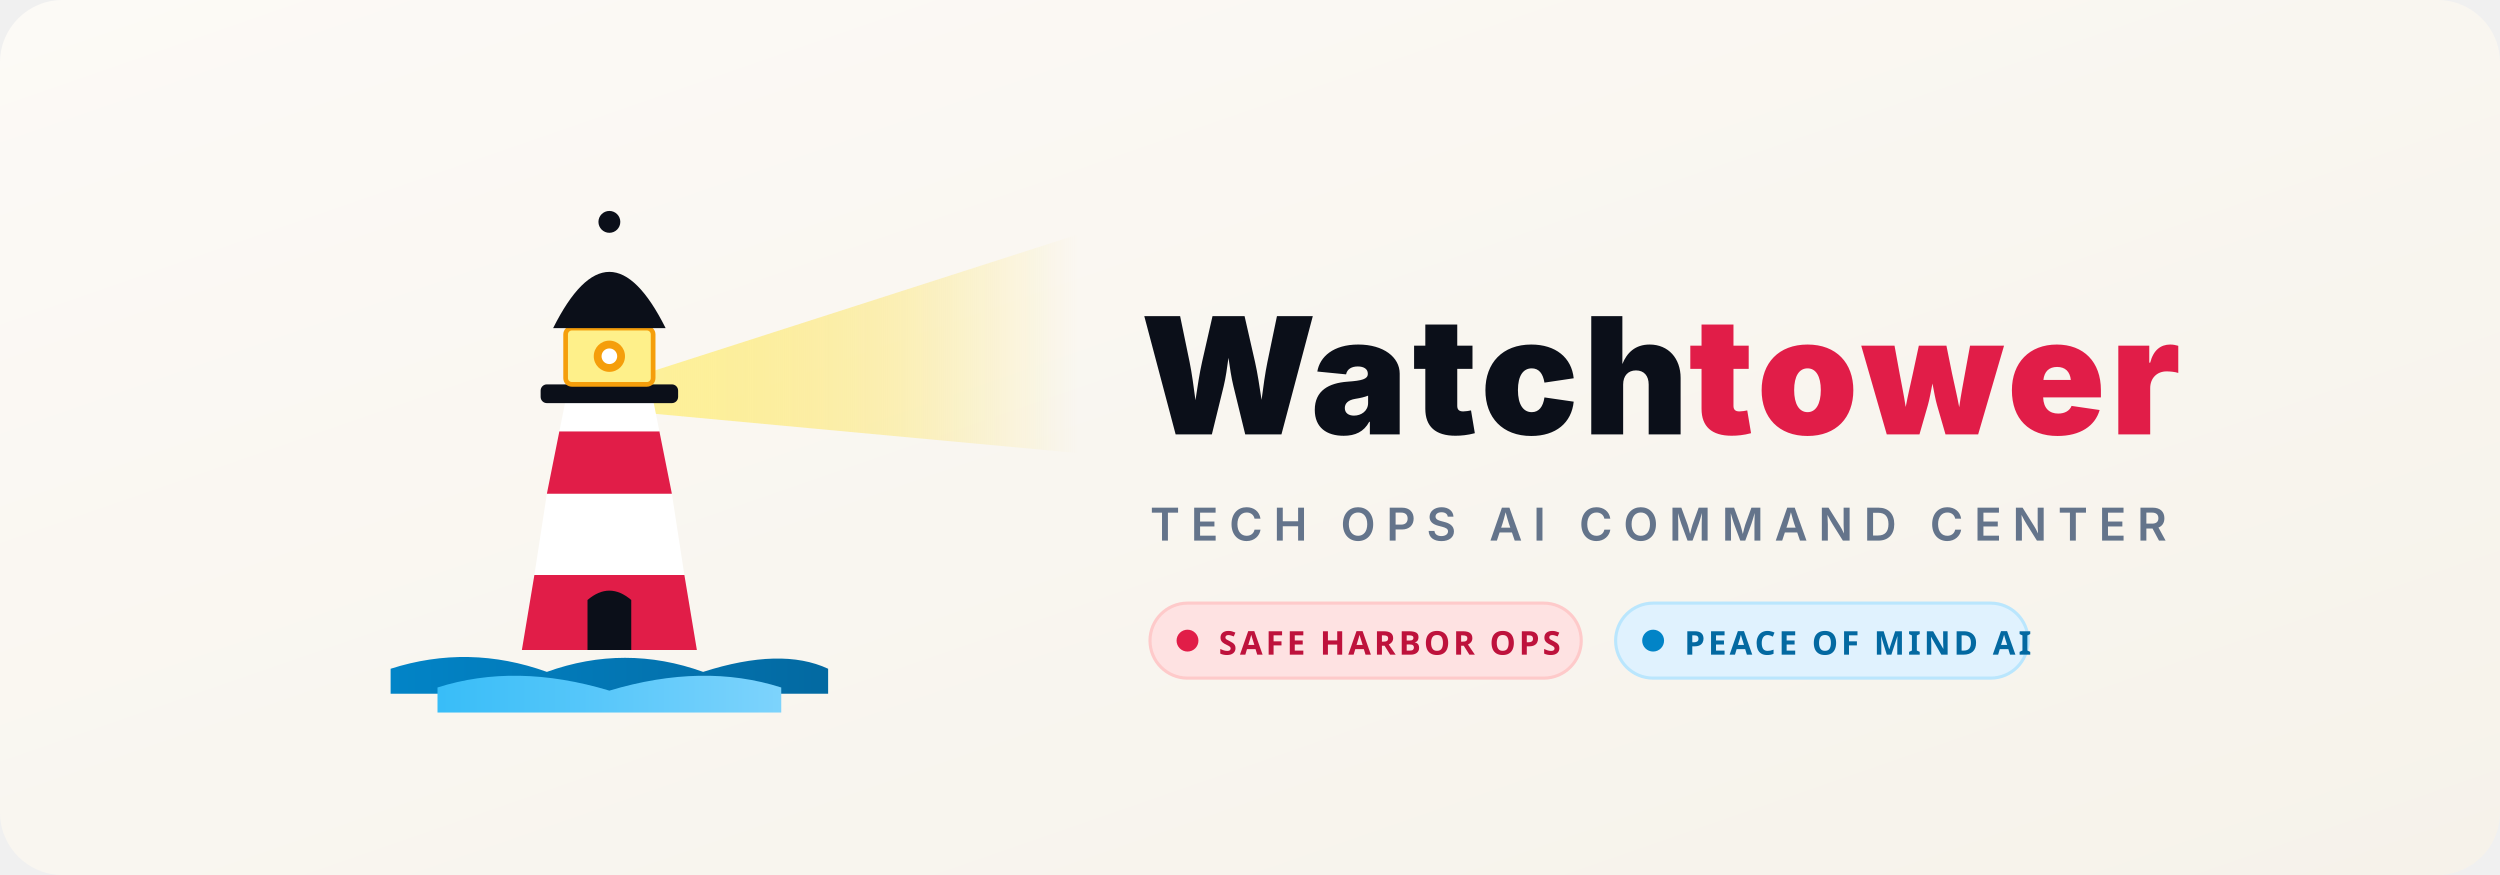
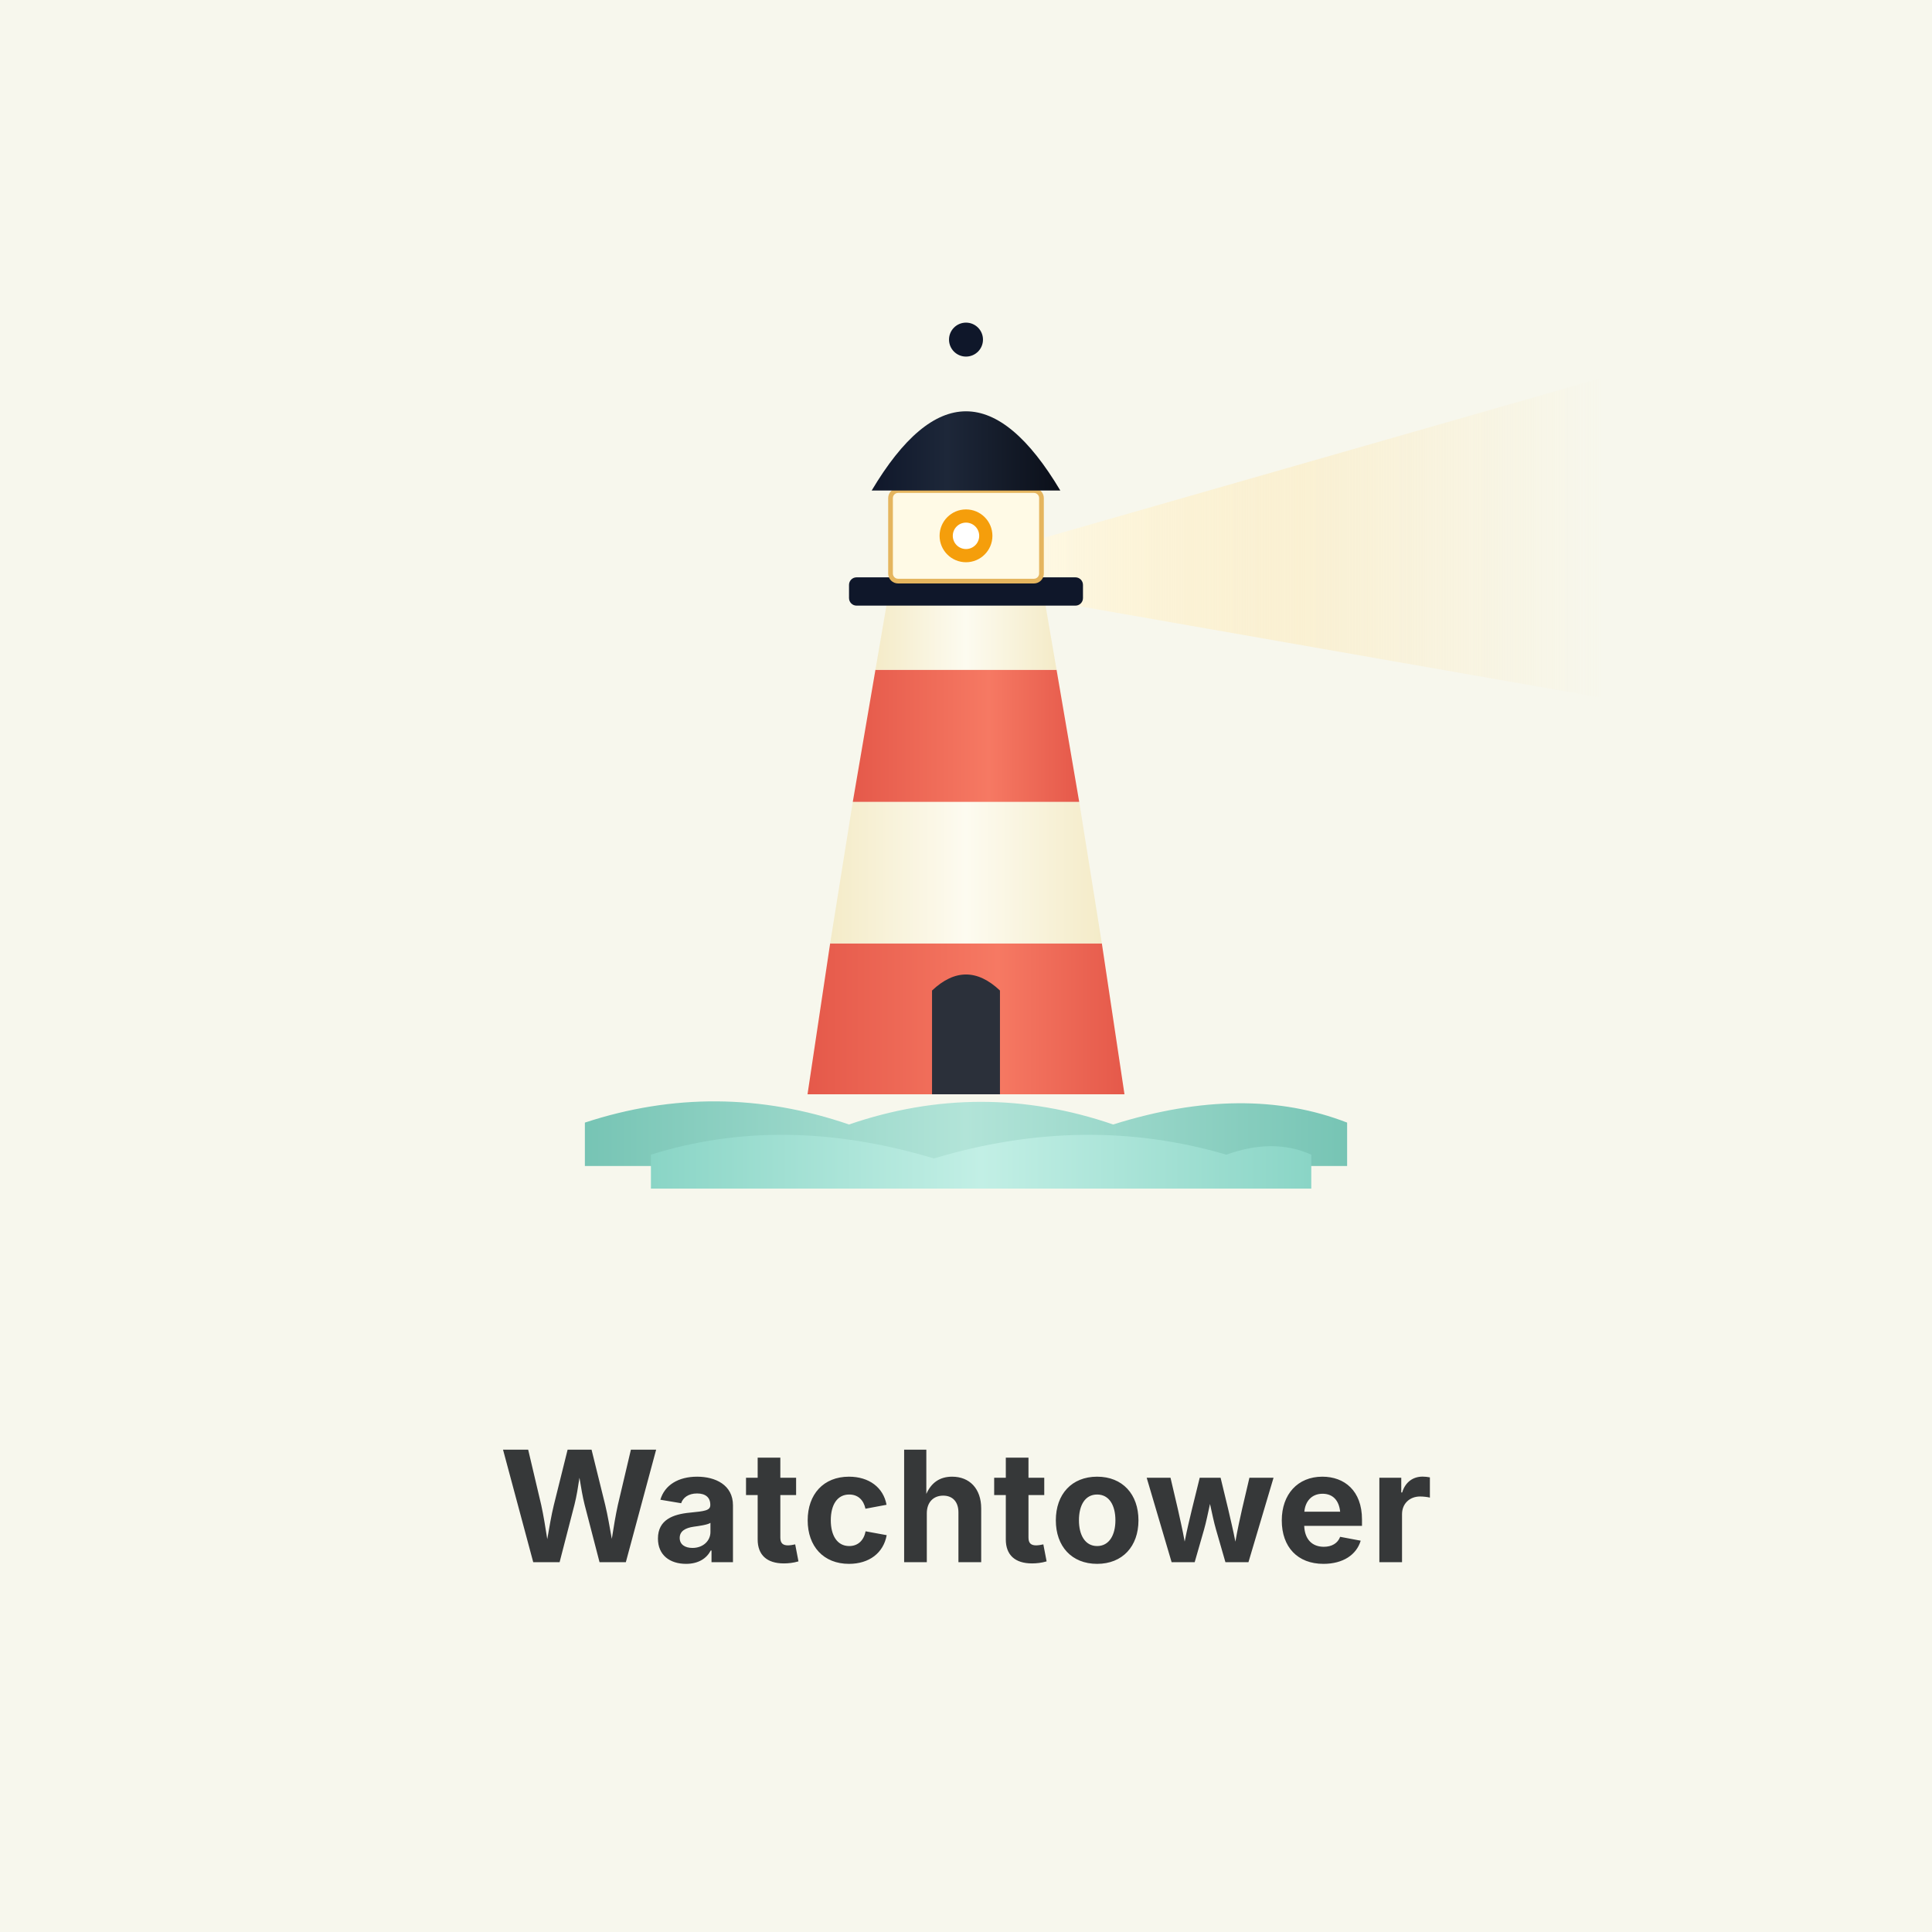
- <svg xmlns="http://www.w3.org/2000/svg" viewBox="0 0 800 280" width="100%" height="100%">
+ <svg xmlns="http://www.w3.org/2000/svg" viewBox="0 0 1024 1024" width="100%" height="100%">
  <defs>
-     <linearGradient id="bgCanvas" x1="0%" y1="0%" x2="100%" y2="100%">
-       <stop offset="0%" stop-color="#FCFAF6" />
-       <stop offset="100%" stop-color="#F6F2EA" />
+     <rect id="bg" width="1024" height="1024" fill="#F7F7ED" />
+     <linearGradient id="warmLightBeam" x1="0%" y1="0%" x2="100%" y2="0%">
+       <stop offset="0%" stop-color="#FFFAE6" stop-opacity="0.9" />
+       <stop offset="50%" stop-color="#FDE8B3" stop-opacity="0.45" />
+       <stop offset="100%" stop-color="#FDE8B3" stop-opacity="0" />
    </linearGradient>
-     <linearGradient id="goldenBeam" x1="0%" y1="0%" x2="100%" y2="0%">
-       <stop offset="0%" stop-color="#FEF08A" stop-opacity="0.85" />
-       <stop offset="60%" stop-color="#FDE047" stop-opacity="0.35" />
-       <stop offset="100%" stop-color="#FDE047" stop-opacity="0" />
+     <linearGradient id="coralRedGrad" x1="0%" y1="0%" x2="100%" y2="0%">
+       <stop offset="0%" stop-color="#E5594A" />
+       <stop offset="60%" stop-color="#F67963" />
+       <stop offset="100%" stop-color="#E5594A" />
    </linearGradient>
-     <linearGradient id="oceanWave1" x1="0%" y1="0%" x2="100%" y2="0%">
-       <stop offset="0%" stop-color="#0284C7" />
-       <stop offset="100%" stop-color="#0369A1" />
+     <linearGradient id="ivoryGrad" x1="0%" y1="0%" x2="100%" y2="0%">
+       <stop offset="0%" stop-color="#F4EBC8" />
+       <stop offset="50%" stop-color="#FDFBF0" />
+       <stop offset="100%" stop-color="#F4EBC8" />
    </linearGradient>
-     <linearGradient id="oceanWave2" x1="0%" y1="0%" x2="100%" y2="0%">
-       <stop offset="0%" stop-color="#38BDF8" />
-       <stop offset="100%" stop-color="#7DD3FC" />
+     <linearGradient id="midnightDomeGrad" x1="0%" y1="0%" x2="100%" y2="0%">
+       <stop offset="0%" stop-color="#0F172A" />
+       <stop offset="40%" stop-color="#1D2739" />
+       <stop offset="100%" stop-color="#0B0F19" />
+     </linearGradient>
+     <linearGradient id="seaWaveGrad1" x1="0%" y1="0%" x2="100%" y2="0%">
+       <stop offset="0%" stop-color="#76C4B4" />
+       <stop offset="50%" stop-color="#B2E4D8" />
+       <stop offset="100%" stop-color="#76C4B4" />
+     </linearGradient>
+     <linearGradient id="seaWaveGrad2" x1="0%" y1="0%" x2="100%" y2="0%">
+       <stop offset="0%" stop-color="#8AD5C6" />
+       <stop offset="50%" stop-color="#C2EFE5" />
+       <stop offset="100%" stop-color="#8AD5C6" />
    </linearGradient>
  </defs>
-   <rect width="800" height="280" rx="20" fill="url(#bgCanvas)" />
-   <g id="lighthouse-icon" transform="translate(60, 20)">
-     <polygon points="145,100 285,55 285,125 145,112" fill="url(#goldenBeam)" />
-     <polygon points="107,188 163,188 159,164 111,164" fill="#E11D48" />
-     <polygon points="111,164 159,164 155,138 115,138" fill="#FFFFFF" />
-     <polygon points="115,138 155,138 151,118 119,118" fill="#E11D48" />
-     <polygon points="119,118 151,118 149,108 121,108" fill="#FFFFFF" />
-     <path d="M 128,188 L 128,172 Q 135,166 142,172 L 142,188 Z" fill="#0B0F19" />
-     <rect x="113" y="103" width="44" height="6" rx="2" fill="#0B0F19" />
-     <rect x="121" y="85" width="28" height="18" rx="2" fill="#FEF08A" stroke="#F59E0B" stroke-width="1.5" />
-     <circle cx="135" cy="94" r="5" fill="#F59E0B" />
-     <circle cx="135" cy="94" r="2.5" fill="#FFFFFF" />
-     <path d="M 117,85 Q 135,49 153,85 Z" fill="#0B0F19" />
-     <circle cx="135" cy="51" r="3.5" fill="#0B0F19" />
-     <path d="M 65,194 Q 90,186 115,195 Q 140,186 165,195 Q 190,187 205,194 L 205,202 L 65,202 Z" fill="url(#oceanWave1)" />
-     <path d="M 80,200 Q 105,192 135,201 Q 165,192 190,200 L 190,208 L 80,208 Z" fill="url(#oceanWave2)" />
+   <use href="#bg" />
+   <g id="lighthouse-mark">
+     <polygon points="536,290 850,200 850,370 536,315" fill="url(#warmLightBeam)" />
+     <polygon points="428,580 596,580 584,500 440,500" fill="url(#coralRedGrad)" />
+     <polygon points="440,500 584,500 572,425 452,425" fill="url(#ivoryGrad)" />
+     <polygon points="452,425 572,425 560,355 464,355" fill="url(#coralRedGrad)" />
+     <polygon points="464,355 560,355 554,320 470,320" fill="url(#ivoryGrad)" />
+     <path d="M 494,580 L 494,525 Q 512,508 530,525 L 530,580 Z" fill="#2B303A" />
+     <rect x="450" y="306" width="124" height="15" rx="4" fill="#0F172A" />
+     <rect x="472" y="260" width="80" height="48" rx="4" fill="#FFFAE6" stroke="#E5B55E" stroke-width="2.5" />
+     <circle cx="512" cy="284" r="14" fill="#F59E0B" />
+     <circle cx="512" cy="284" r="7" fill="#FFFFFF" />
+     <path d="M 462,260 Q 512,176 562,260 Z" fill="url(#midnightDomeGrad)" />
+     <circle cx="512" cy="180" r="9" fill="#0F172A" />
+     <path d="M 310,595 Q 380,572 450,596 Q 520,572 590,596 Q 660,574 714,595 L 714,618 L 310,618 Z" fill="url(#seaWaveGrad1)" />
+     <path d="M 345,612 Q 415,590 495,614 Q 575,590 650,612 Q 675,603 695,612 L 695,630 L 345,630 Z" fill="url(#seaWaveGrad2)" />
  </g>
-   <g id="wordmark" transform="translate(365, 95)">
-     <text x="0" y="44" fill="#0B0F19" font-family="-apple-system, BlinkMacSystemFont, 'Inter', 'Segoe UI', Roboto, sans-serif" font-size="52" font-weight="900" letter-spacing="1.5">
-       Watch<tspan fill="#E11D48">tower</tspan>
-     </text>
-     <text x="3" y="78" fill="#64748B" font-family="-apple-system, BlinkMacSystemFont, 'Inter', 'Segoe UI', Roboto, sans-serif" font-size="14.5" font-weight="600" letter-spacing="3.5">
-       TECH OPS AI COMMAND CENTER
-     </text>
-     <g transform="translate(3, 98)">
-       <rect width="138" height="24" rx="12" fill="#FEE2E2" stroke="#FECACA" stroke-width="1" />
-       <circle cx="12" cy="12" r="3.5" fill="#E11D48" />
-       <text x="22" y="16.5" fill="#BE123C" font-family="sans-serif" font-size="10.5" font-weight="700" letter-spacing="1">
-         SAFE HARBOR OPS
-       </text>
-     </g>
-     <g transform="translate(152, 98)">
-       <rect width="132" height="24" rx="12" fill="#E0F2FE" stroke="#BAE6FD" stroke-width="1" />
-       <circle cx="12" cy="12" r="3.5" fill="#0284C7" />
-       <text x="22" y="16.5" fill="#0369A1" font-family="sans-serif" font-size="10.5" font-weight="700" letter-spacing="1">
-         PEACE OF MIND AI
-       </text>
-     </g>
+   <g id="wordmark">
+     <text x="512" y="828" text-anchor="middle" fill="#363839" font-family="-apple-system, BlinkMacSystemFont, 'Inter', 'Segoe UI', Roboto, sans-serif" font-size="82" font-weight="700" letter-spacing="1">Watchtower</text>
  </g>
</svg>
